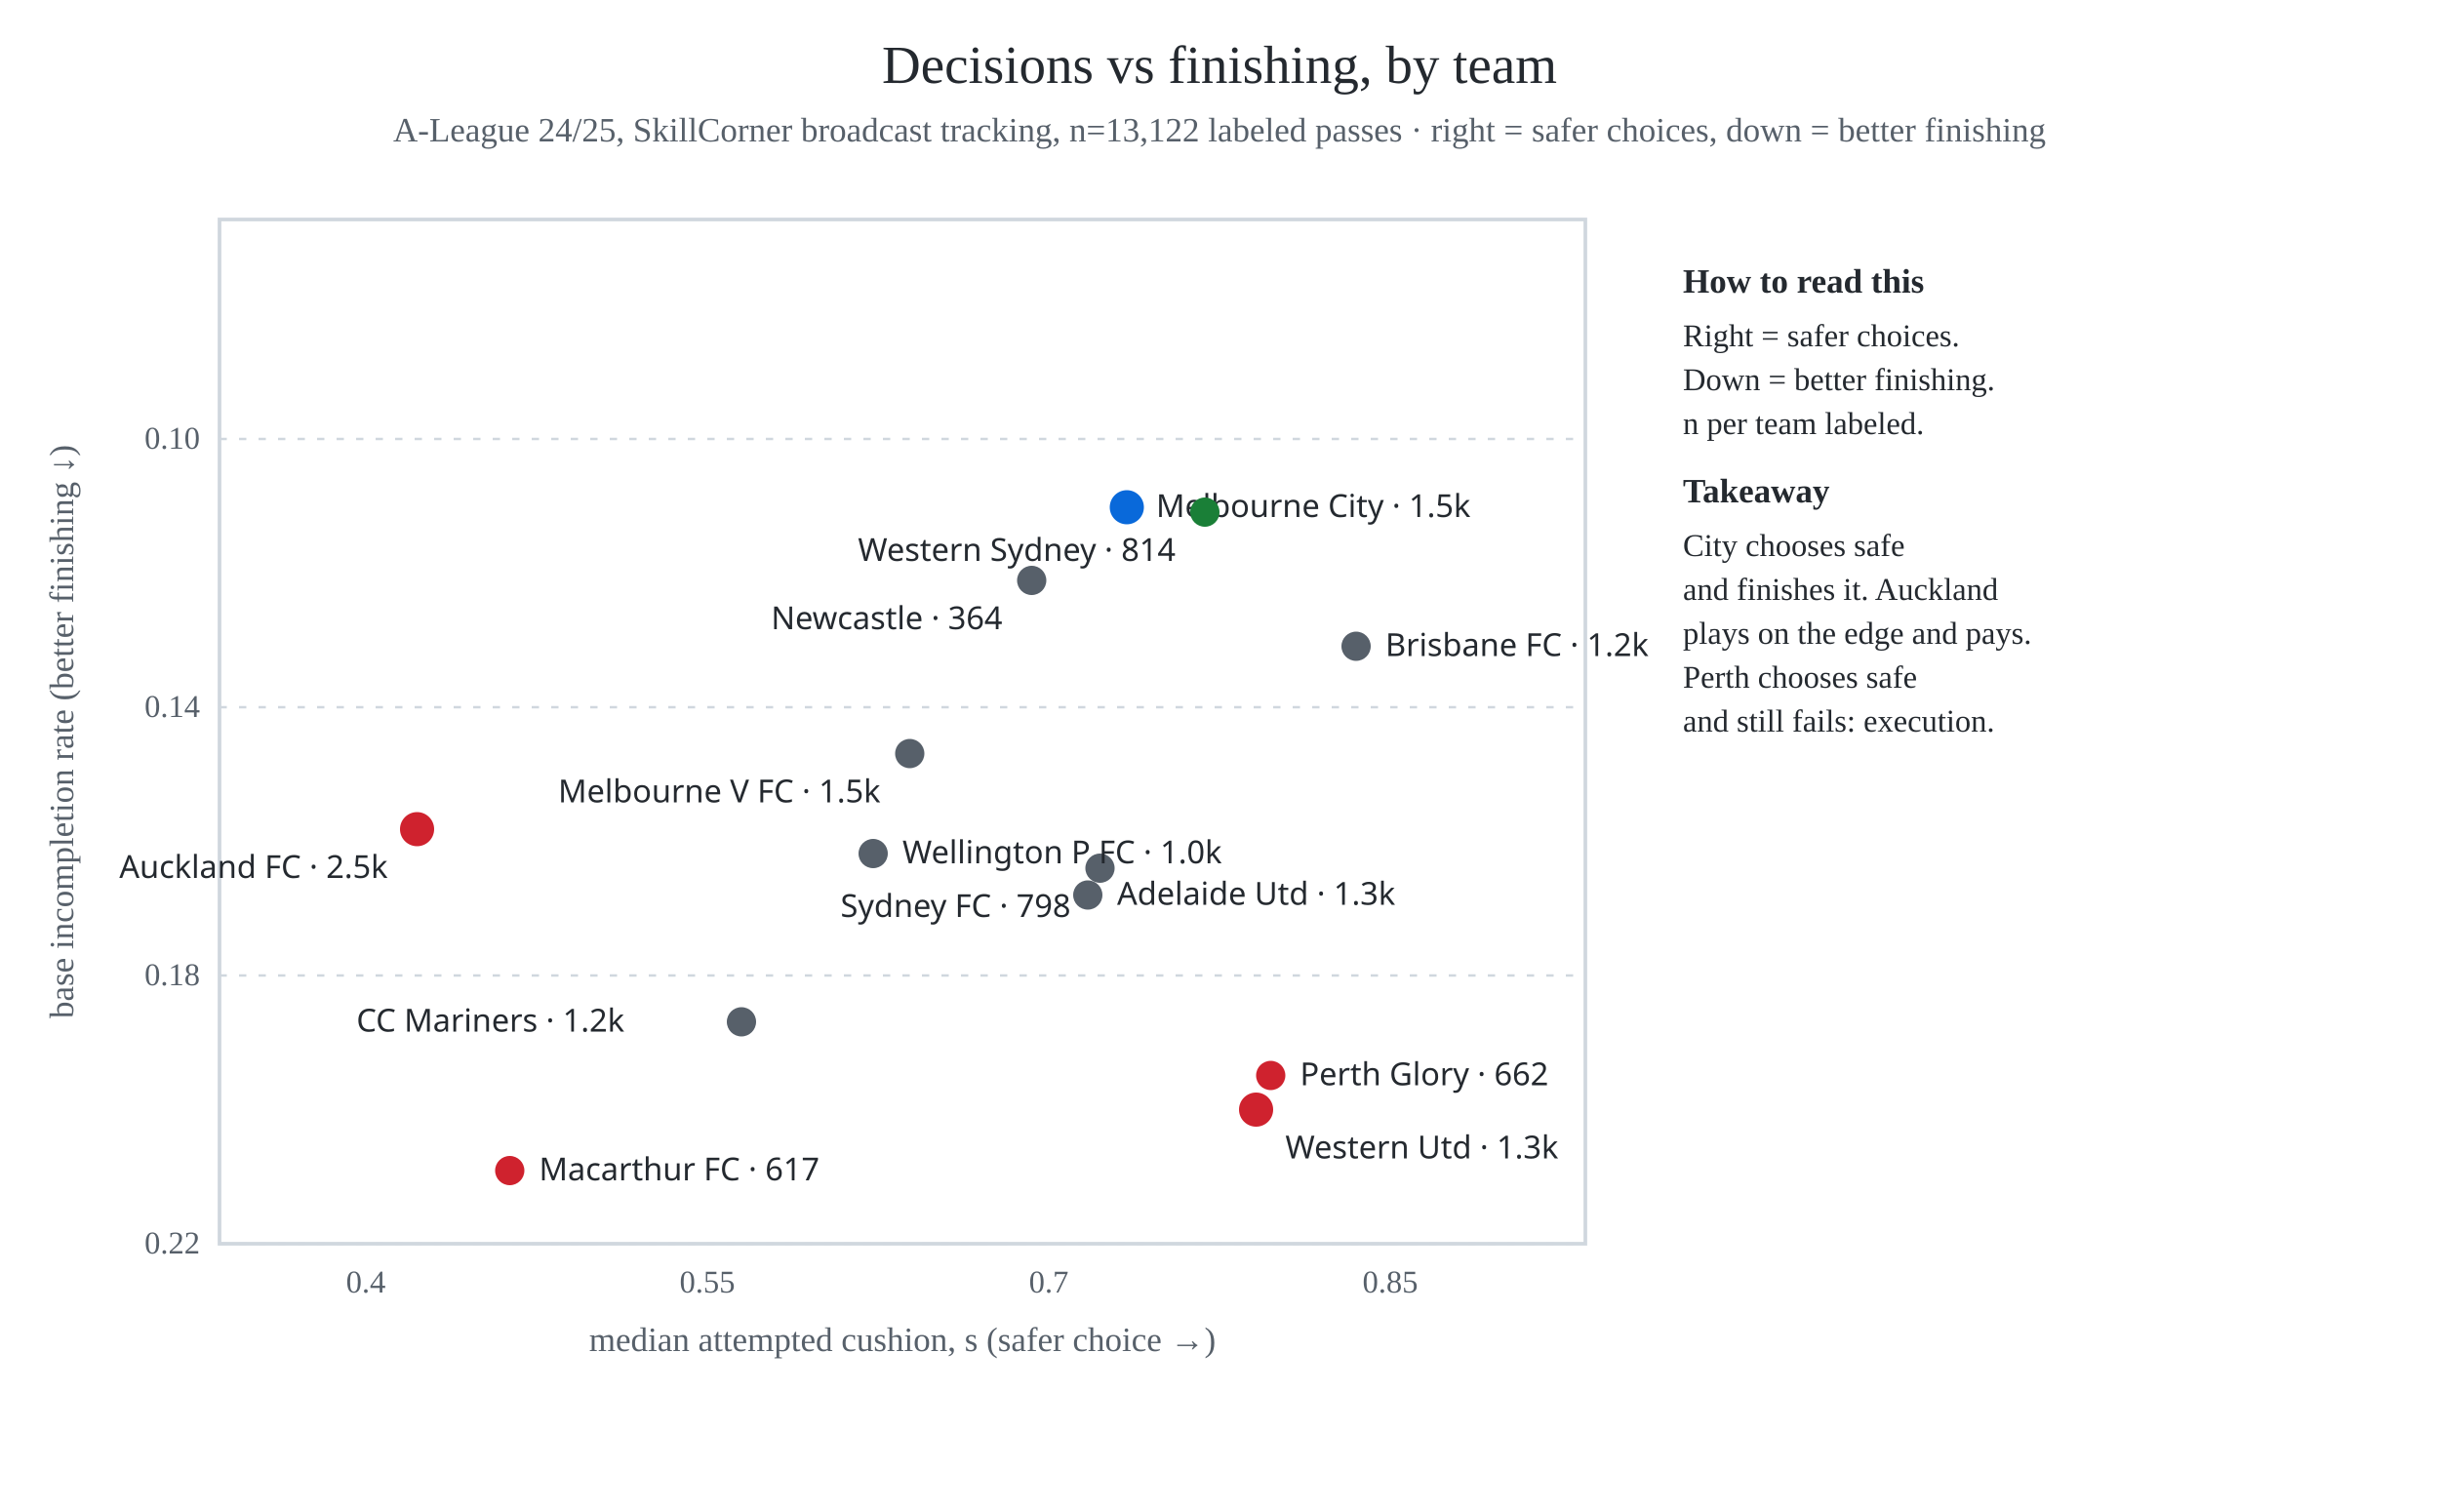
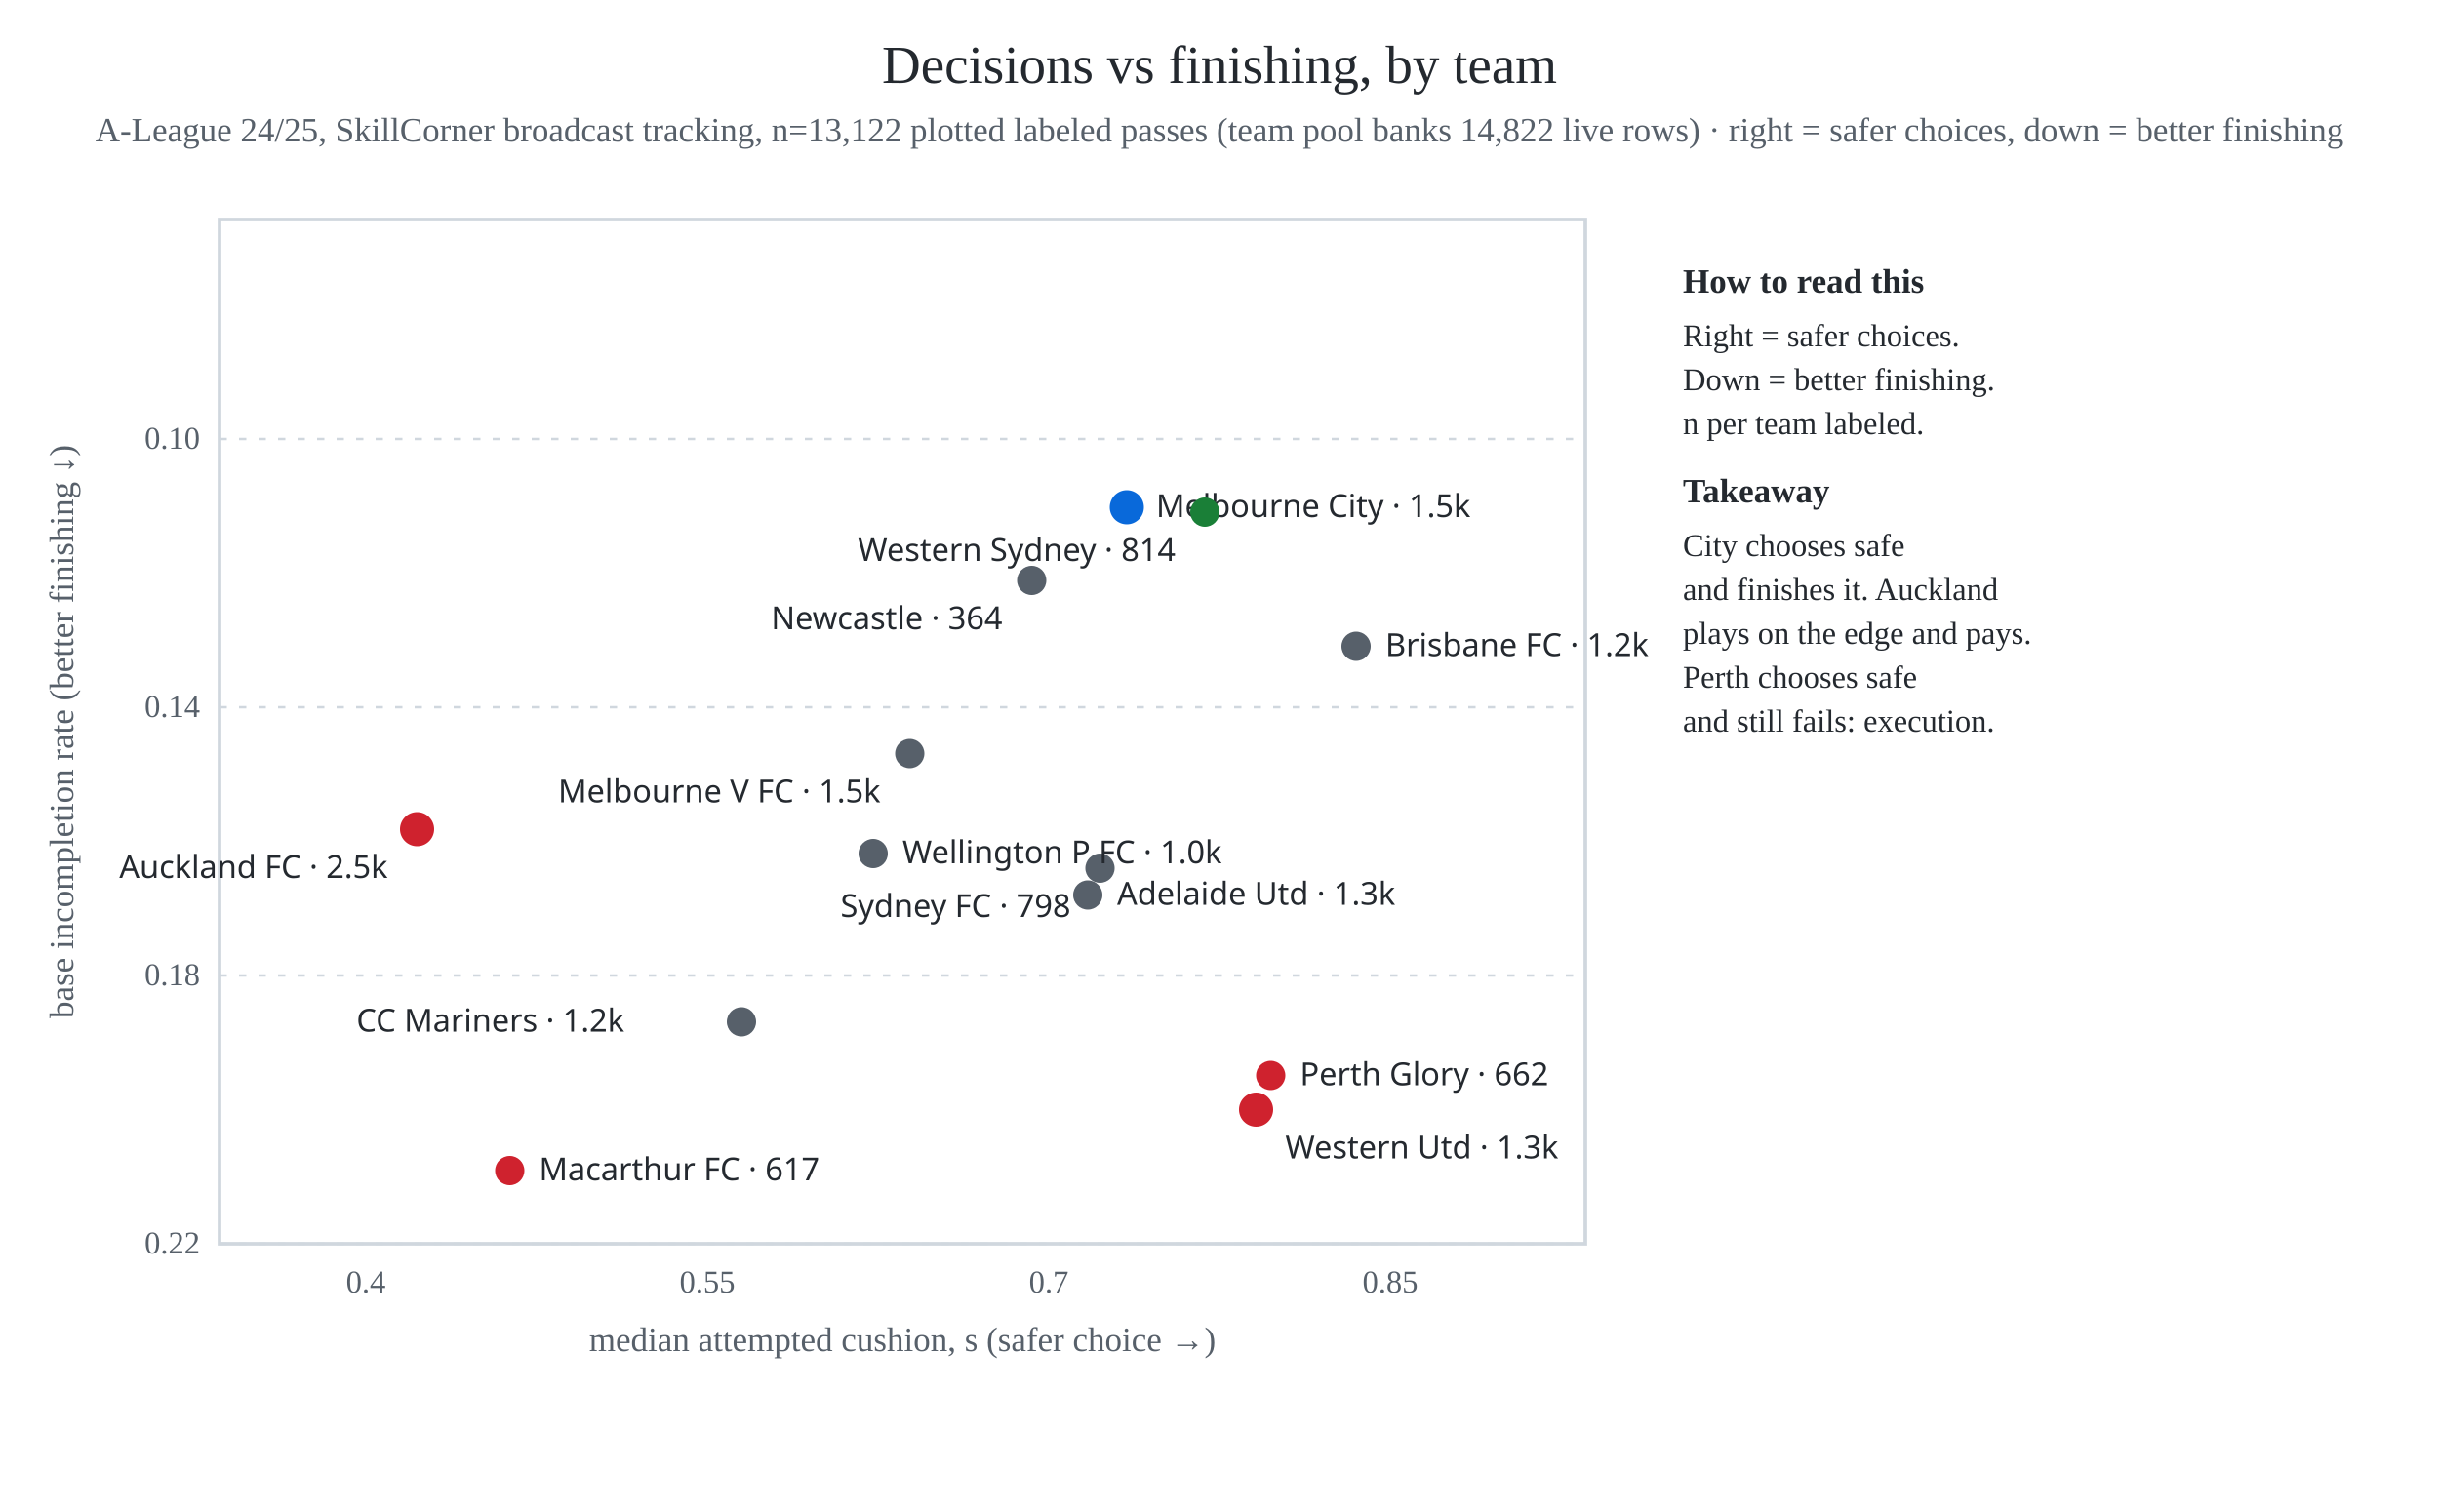
<svg xmlns="http://www.w3.org/2000/svg" viewBox="0 0 1000 620" role="img">
  <text x="500" y="34" text-anchor="middle" font-size="22" fill="#24292f">Decisions vs finishing, by team</text>
-   <text x="500" y="58" text-anchor="middle" font-size="14" fill="#57606a">A-League 24/25, SkillCorner broadcast tracking, n=13,122 labeled passes · right = safer choices, down = better finishing</text>
+   <text x="500" y="58" text-anchor="middle" font-size="14" fill="#57606a">A-League 24/25, SkillCorner broadcast tracking, n=13,122 plotted labeled passes (team pool banks 14,822 live rows) · right = safer choices, down = better finishing</text>
  <rect x="90" y="90" width="560" height="420" fill="none" stroke="#d0d7de" stroke-width="1.5" />
  <g font-size="13" fill="#57606a" text-anchor="middle">
    <text x="150" y="530">0.4</text>
    <text x="290" y="530">0.55</text>
    <text x="430" y="530">0.7</text>
    <text x="570" y="530">0.85</text>
  </g>
  <text x="370" y="554" text-anchor="middle" font-size="14" fill="#57606a">median attempted cushion, s (safer choice →)</text>
  <g font-size="13" fill="#57606a" text-anchor="end">
    <text x="82" y="514">0.22</text>
    <text x="82" y="404">0.18</text>
    <text x="82" y="294">0.14</text>
    <text x="82" y="184">0.10</text>
  </g>
  <text x="30" y="300" text-anchor="middle" font-size="14" fill="#57606a" transform="rotate(-90 30 300)">base incompletion rate (better finishing ↓)</text>
  <g stroke="#d0d7de" stroke-width="1" stroke-dasharray="3 5">
    <line x1="90" y1="510" x2="650" y2="510" />
    <line x1="90" y1="400" x2="650" y2="400" />
    <line x1="90" y1="290" x2="650" y2="290" />
    <line x1="90" y1="180" x2="650" y2="180" />
  </g>
  <g font-family="sans-serif">
    <circle cx="462" cy="208" r="7" fill="#0969da" />
    <text x="474" y="212" font-size="13" fill="#24292f">Melbourne City · 1.5k</text>
    <circle cx="494" cy="210" r="6" fill="#1a7f37" />
    <text x="482" y="230" font-size="13" fill="#24292f" text-anchor="end">Western Sydney · 814</text>
    <circle cx="556" cy="265" r="6" fill="#57606a" />
    <text x="568" y="269" font-size="13" fill="#24292f">Brisbane FC · 1.2k</text>
    <circle cx="451" cy="356" r="6" fill="#57606a" />
    <text x="439" y="376" font-size="13" fill="#24292f" text-anchor="end">Sydney FC · 798</text>
    <circle cx="373" cy="309" r="6" fill="#57606a" />
    <text x="361" y="329" font-size="13" fill="#24292f" text-anchor="end">Melbourne V FC · 1.5k</text>
    <circle cx="358" cy="350" r="6" fill="#57606a" />
    <text x="370" y="354" font-size="13" fill="#24292f">Wellington P FC · 1.0k</text>
    <circle cx="423" cy="238" r="6" fill="#57606a" />
    <text x="411" y="258" font-size="13" fill="#24292f" text-anchor="end">Newcastle · 364</text>
    <circle cx="171" cy="340" r="7" fill="#cf222e" />
    <text x="159" y="360" font-size="13" fill="#24292f" text-anchor="end">Auckland FC · 2.5k</text>
    <circle cx="446" cy="367" r="6" fill="#57606a" />
    <text x="458" y="371" font-size="13" fill="#24292f">Adelaide Utd · 1.3k</text>
    <circle cx="304" cy="419" r="6" fill="#57606a" />
    <text x="256" y="423" font-size="13" fill="#24292f" text-anchor="end">CC Mariners · 1.2k</text>
    <circle cx="521" cy="441" r="6" fill="#cf222e" />
    <text x="533" y="445" font-size="13" fill="#24292f">Perth Glory · 662</text>
    <circle cx="515" cy="455" r="7" fill="#cf222e" />
    <text x="527" y="475" font-size="13" fill="#24292f">Western Utd · 1.3k</text>
    <circle cx="209" cy="480" r="6" fill="#cf222e" />
    <text x="221" y="484" font-size="13" fill="#24292f">Macarthur FC · 617</text>
  </g>
  <g font-size="14" fill="#24292f">
    <text x="690" y="120" font-weight="bold">How to read this</text>
    <text x="690" y="142" font-size="13">Right = safer choices.</text>
    <text x="690" y="160" font-size="13">Down = better finishing.</text>
    <text x="690" y="178" font-size="13">n per team labeled.</text>
    <text x="690" y="206" font-weight="bold">Takeaway</text>
    <text x="690" y="228" font-size="13">City chooses safe</text>
    <text x="690" y="246" font-size="13">and finishes it. Auckland</text>
    <text x="690" y="264" font-size="13">plays on the edge and pays.</text>
    <text x="690" y="282" font-size="13">Perth chooses safe</text>
    <text x="690" y="300" font-size="13">and still fails: execution.</text>
  </g>
</svg>
